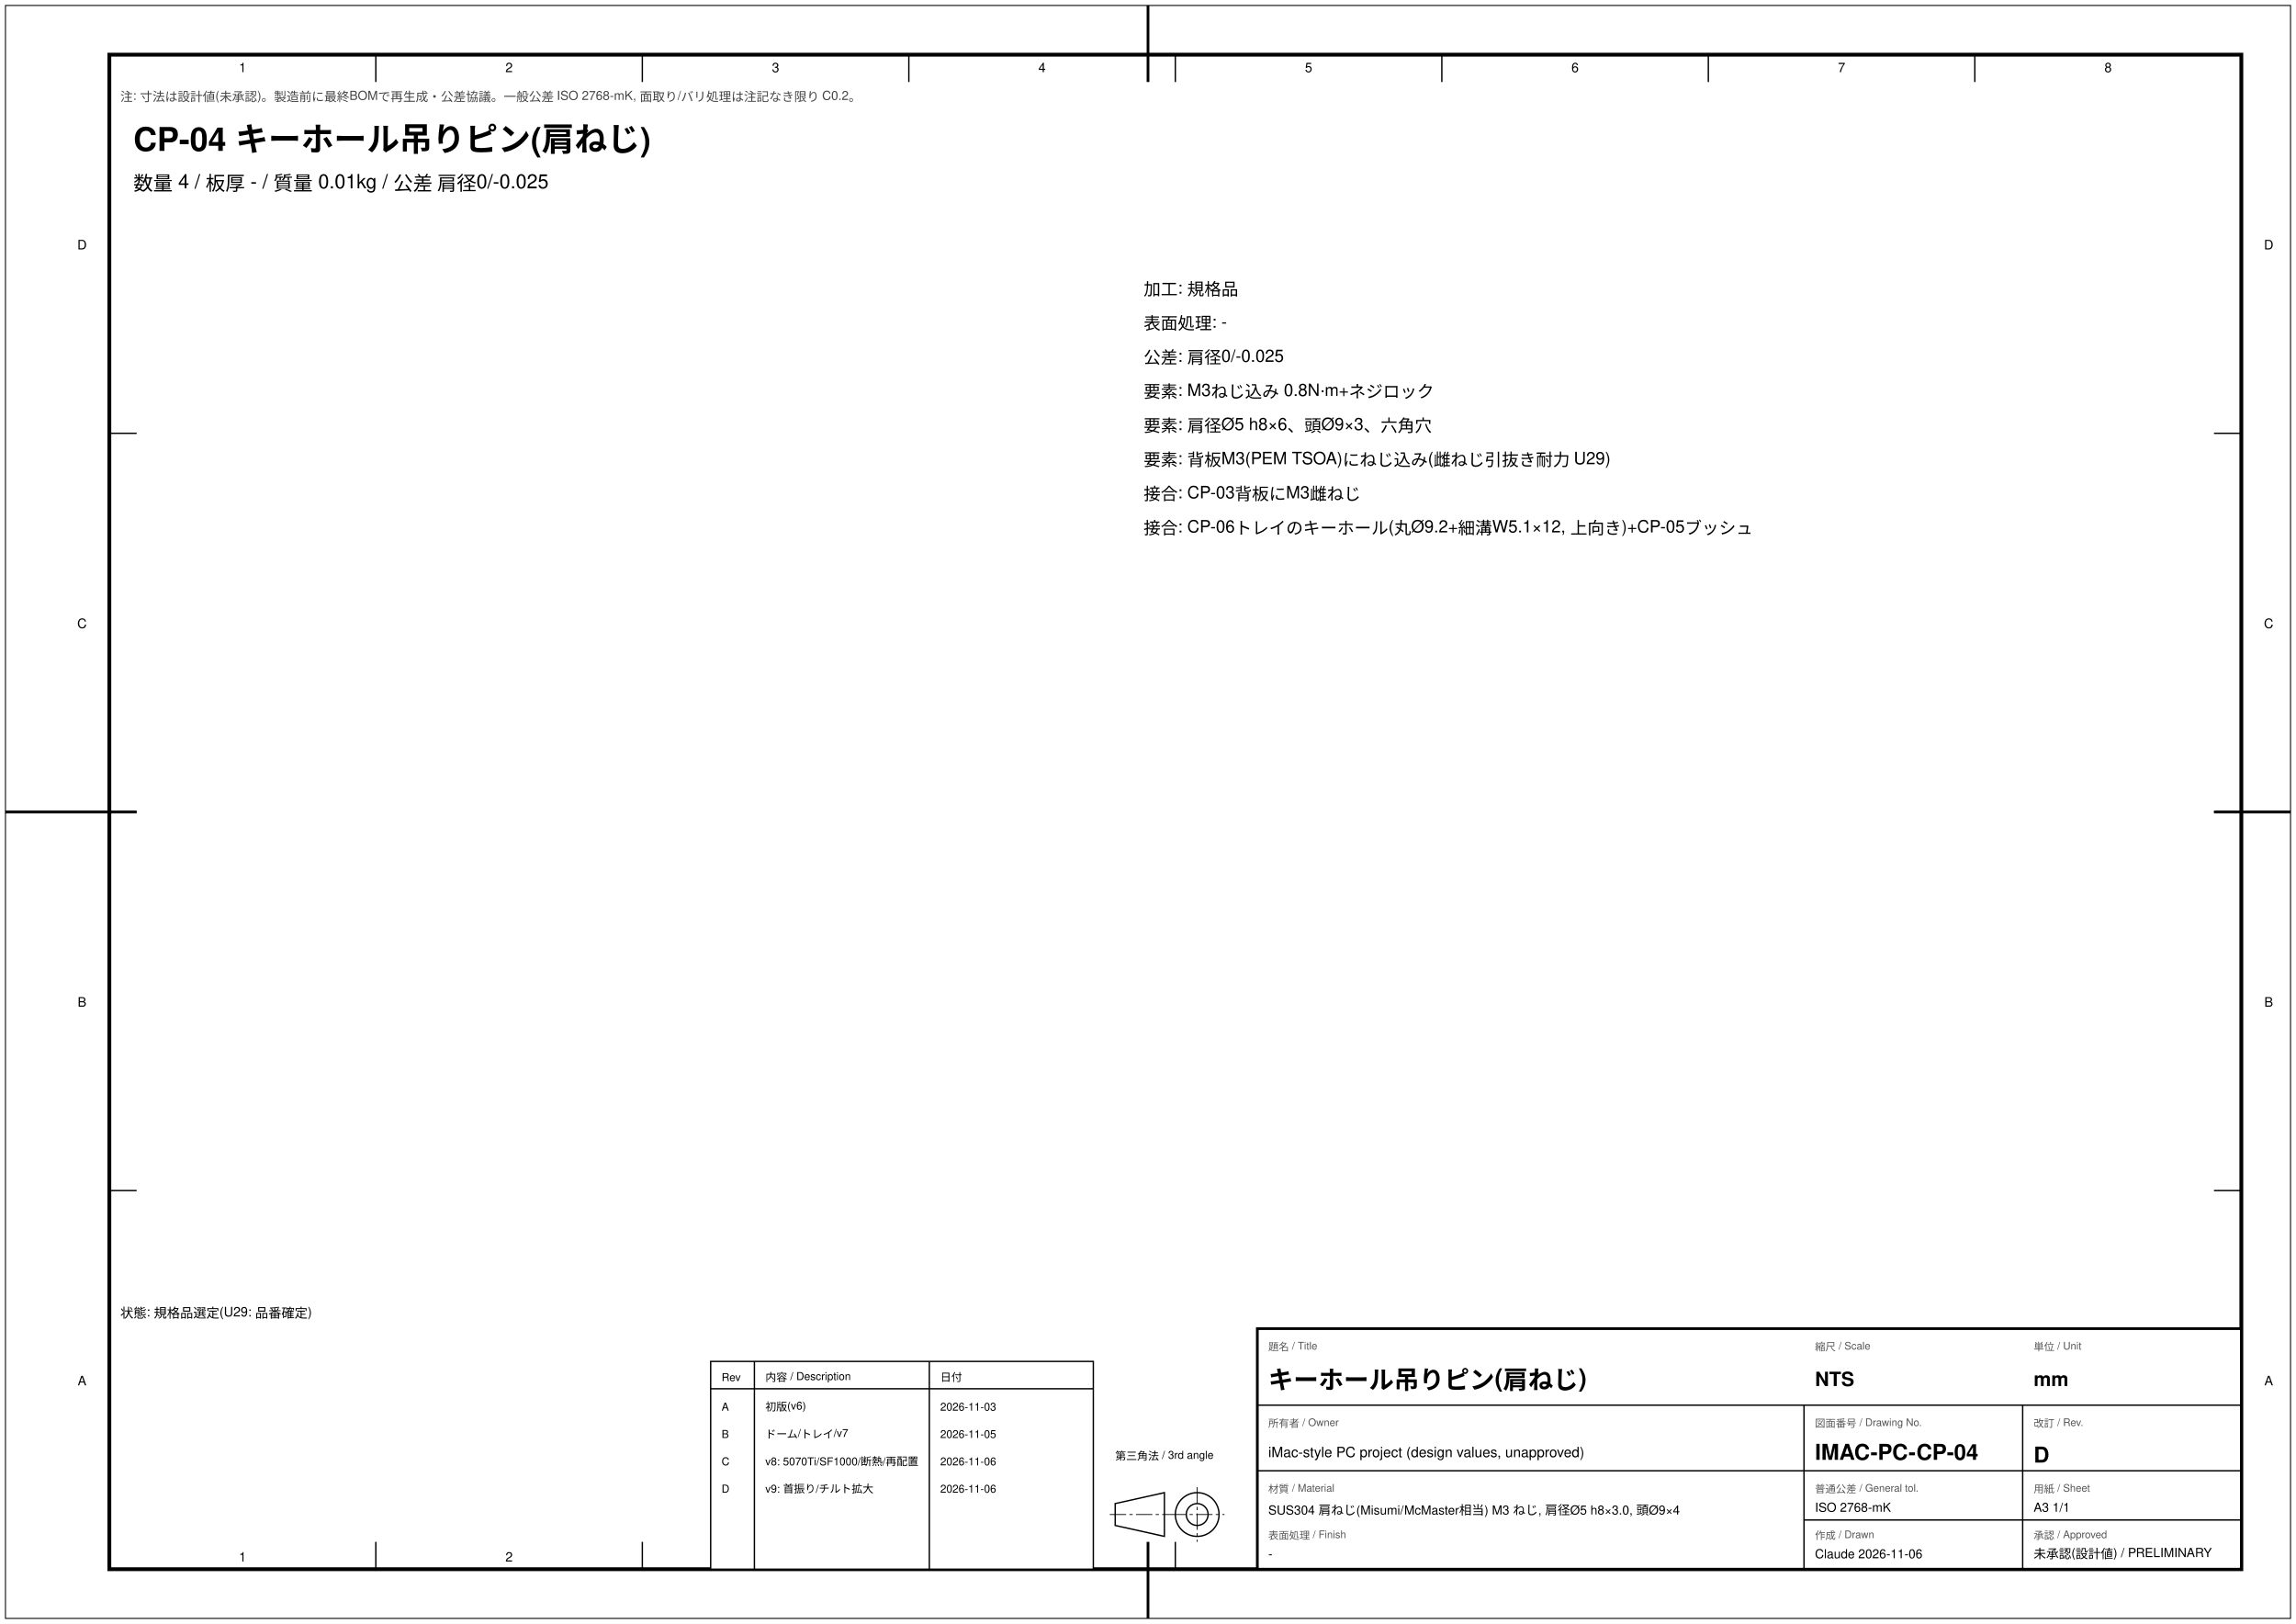
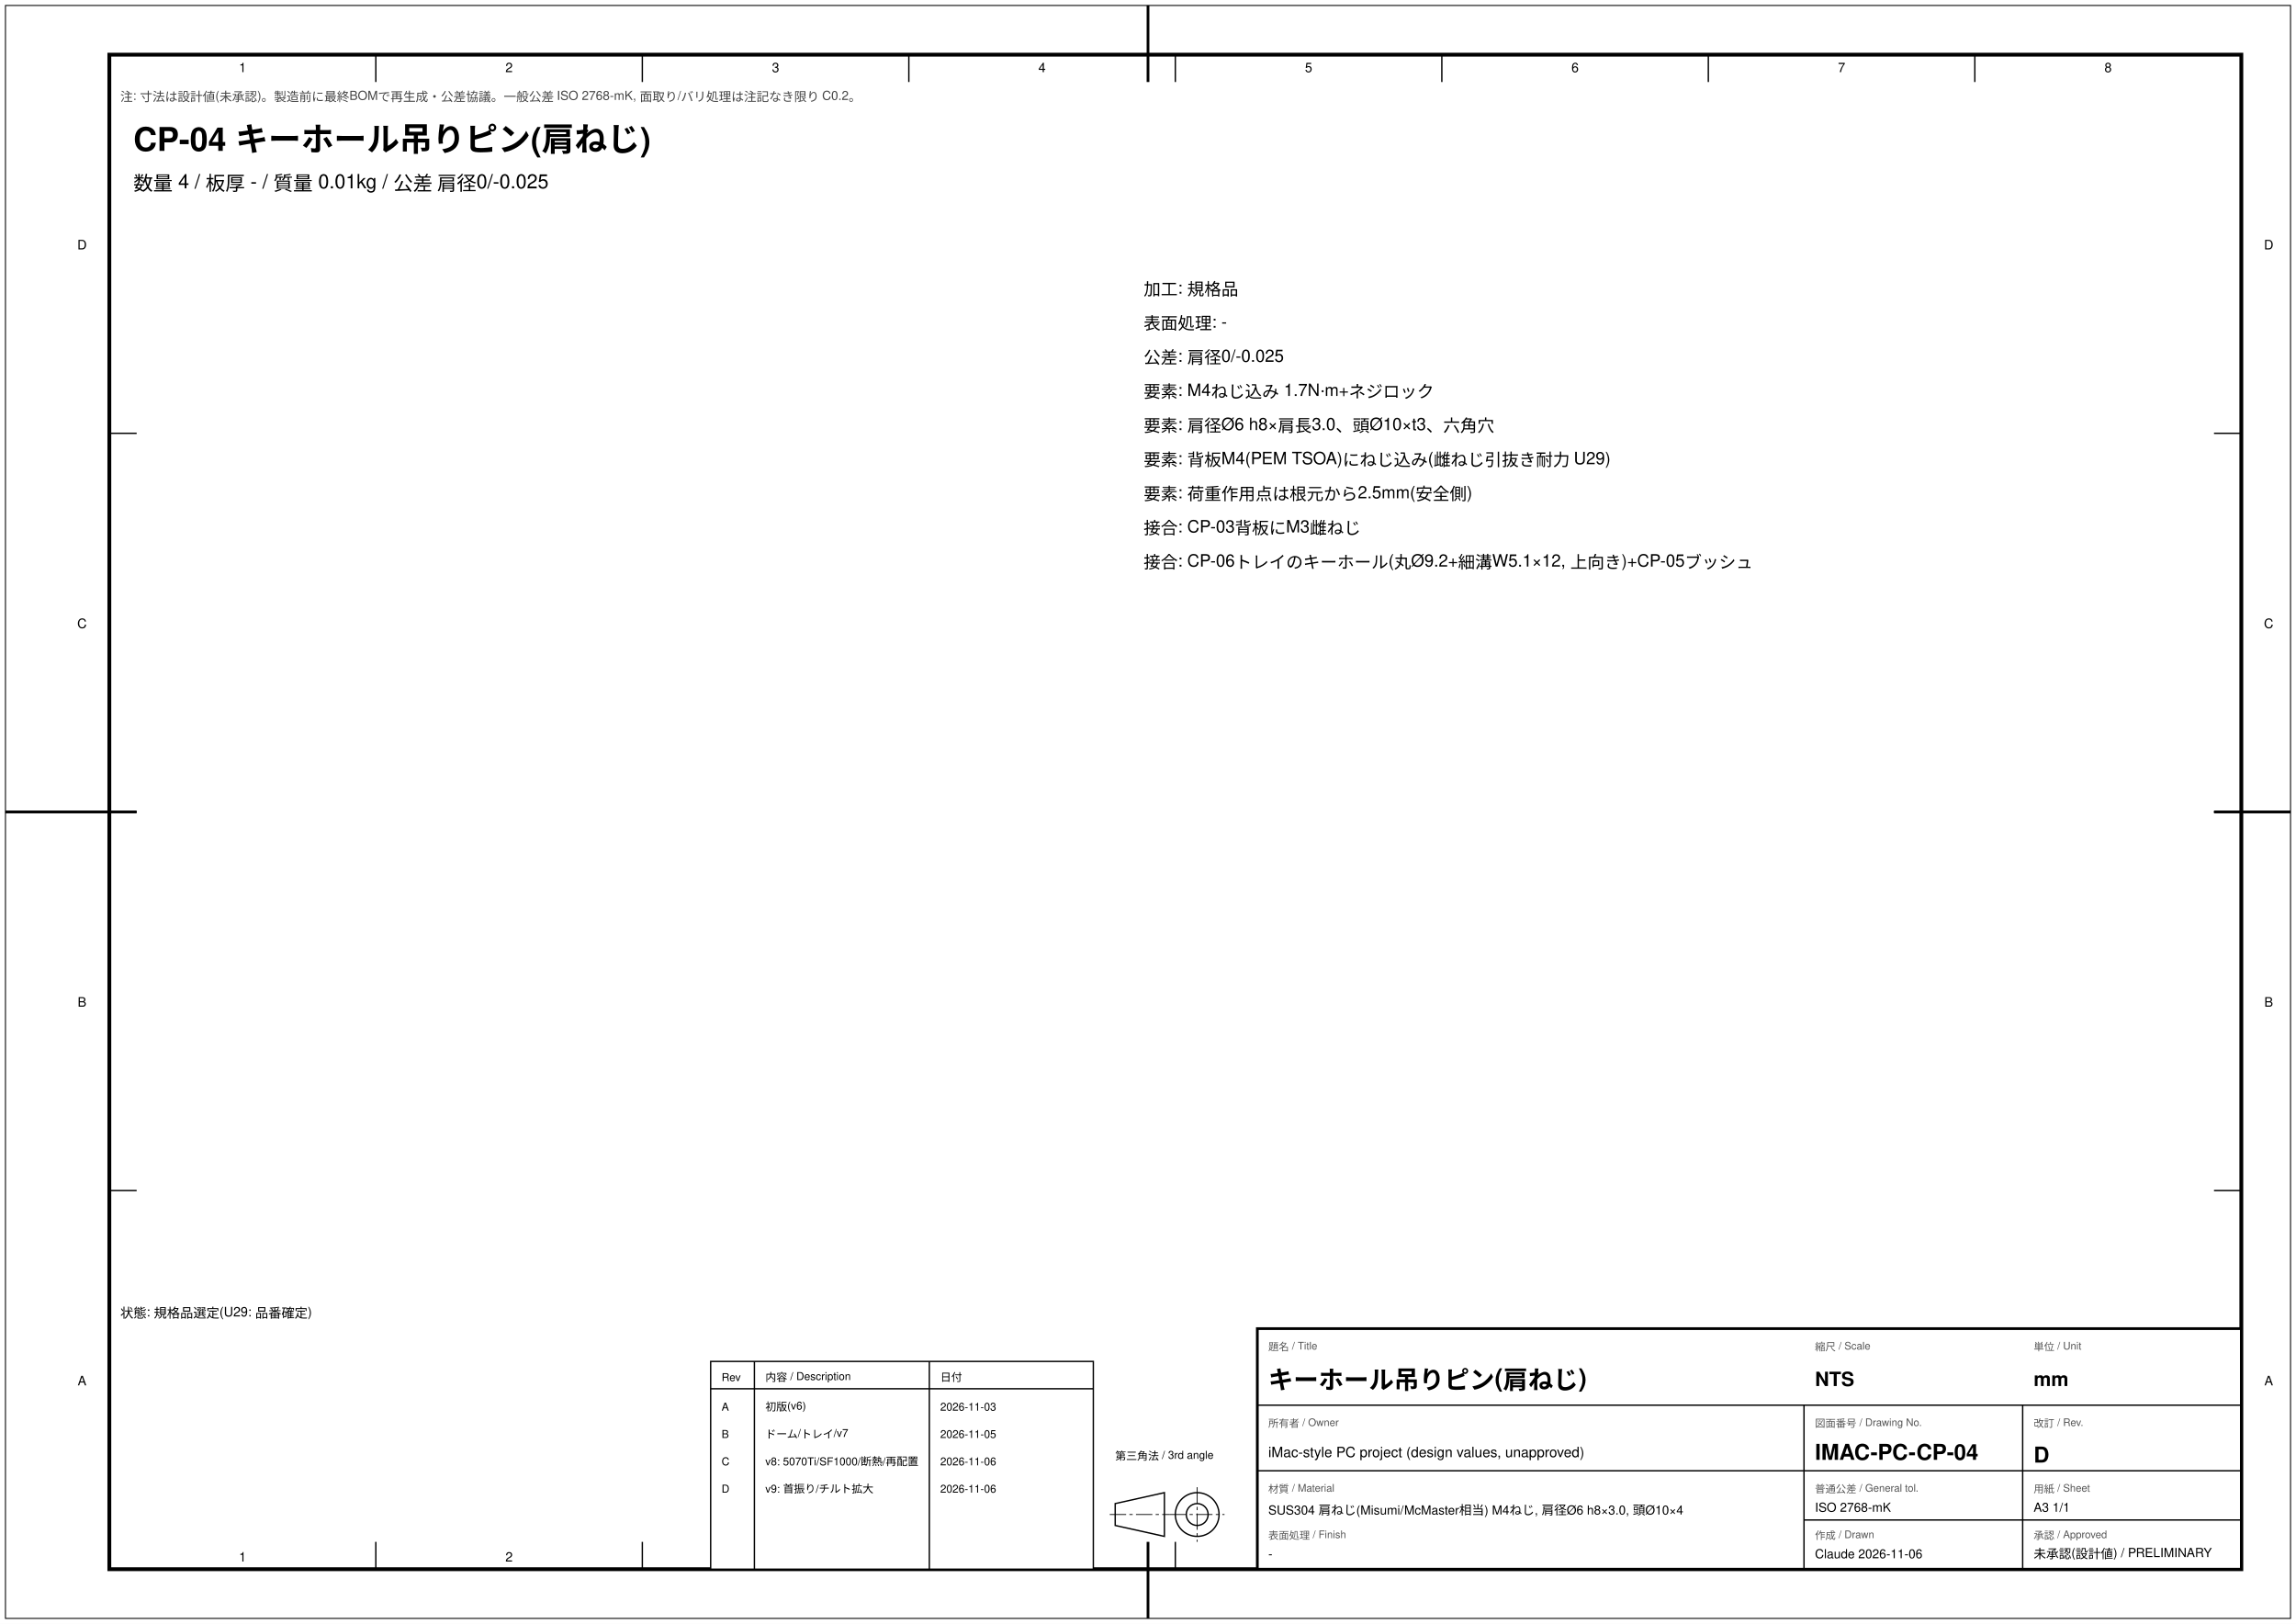
<svg xmlns="http://www.w3.org/2000/svg" viewBox="0 0 420 297" font-family="Helvetica,Arial,sans-serif">
  <defs>
    <marker id="a" markerWidth="5" markerHeight="5" refX="2.5" refY="2.5" orient="auto-start-reverse">
      <path d="M0,0 L5,2.5 L0,5 z" fill="#06c" />
    </marker>
  </defs>
  <rect width="100%" height="100%" fill="#fff" />
  <rect x="1" y="1" width="418" height="295" fill="none" stroke="#000" stroke-width=".18" />
  <rect x="20" y="10" width="390" height="277" fill="none" stroke="#000" stroke-width=".7" />
  <line x1="68.75" y1="10" x2="68.75" y2="15" stroke="#000" stroke-width="0.25" />
  <line x1="68.75" y1="287" x2="68.75" y2="282" stroke="#000" stroke-width="0.25" />
  <text x="44.38" y="13.20" font-size="2.4" text-anchor="middle" font-weight="normal" fill="#000">1</text>
  <text x="44.38" y="285.60" font-size="2.4" text-anchor="middle" font-weight="normal" fill="#000">1</text>
  <line x1="117.5" y1="10" x2="117.5" y2="15" stroke="#000" stroke-width="0.25" />
  <line x1="117.5" y1="287" x2="117.5" y2="282" stroke="#000" stroke-width="0.25" />
  <text x="93.12" y="13.20" font-size="2.4" text-anchor="middle" font-weight="normal" fill="#000">2</text>
  <text x="93.12" y="285.60" font-size="2.4" text-anchor="middle" font-weight="normal" fill="#000">2</text>
  <line x1="166.25" y1="10" x2="166.25" y2="15" stroke="#000" stroke-width="0.25" />
  <line x1="166.25" y1="287" x2="166.25" y2="282" stroke="#000" stroke-width="0.25" />
  <text x="141.88" y="13.20" font-size="2.4" text-anchor="middle" font-weight="normal" fill="#000">3</text>
  <text x="141.88" y="285.60" font-size="2.4" text-anchor="middle" font-weight="normal" fill="#000">3</text>
  <line x1="215.0" y1="10" x2="215.0" y2="15" stroke="#000" stroke-width="0.25" />
  <line x1="215.0" y1="287" x2="215.0" y2="282" stroke="#000" stroke-width="0.25" />
  <text x="190.62" y="13.20" font-size="2.4" text-anchor="middle" font-weight="normal" fill="#000">4</text>
  <text x="190.62" y="285.60" font-size="2.4" text-anchor="middle" font-weight="normal" fill="#000">4</text>
  <line x1="263.75" y1="10" x2="263.75" y2="15" stroke="#000" stroke-width="0.25" />
  <line x1="263.75" y1="287" x2="263.75" y2="282" stroke="#000" stroke-width="0.25" />
  <text x="239.38" y="13.20" font-size="2.4" text-anchor="middle" font-weight="normal" fill="#000">5</text>
  <text x="239.38" y="285.60" font-size="2.4" text-anchor="middle" font-weight="normal" fill="#000">5</text>
  <line x1="312.5" y1="10" x2="312.5" y2="15" stroke="#000" stroke-width="0.25" />
  <line x1="312.5" y1="287" x2="312.5" y2="282" stroke="#000" stroke-width="0.25" />
  <text x="288.12" y="13.20" font-size="2.4" text-anchor="middle" font-weight="normal" fill="#000">6</text>
  <text x="288.12" y="285.60" font-size="2.4" text-anchor="middle" font-weight="normal" fill="#000">6</text>
  <line x1="361.25" y1="10" x2="361.25" y2="15" stroke="#000" stroke-width="0.25" />
  <line x1="361.25" y1="287" x2="361.25" y2="282" stroke="#000" stroke-width="0.25" />
  <text x="336.88" y="13.20" font-size="2.4" text-anchor="middle" font-weight="normal" fill="#000">7</text>
  <text x="336.88" y="285.60" font-size="2.4" text-anchor="middle" font-weight="normal" fill="#000">7</text>
  <text x="385.62" y="13.20" font-size="2.4" text-anchor="middle" font-weight="normal" fill="#000">8</text>
  <text x="385.62" y="285.60" font-size="2.4" text-anchor="middle" font-weight="normal" fill="#000">8</text>
  <line x1="20" y1="79.25" x2="25" y2="79.25" stroke="#000" stroke-width="0.25" />
  <line x1="410" y1="79.25" x2="405" y2="79.25" stroke="#000" stroke-width="0.25" />
  <line x1="20" y1="148.5" x2="25" y2="148.5" stroke="#000" stroke-width="0.25" />
  <line x1="410" y1="148.5" x2="405" y2="148.5" stroke="#000" stroke-width="0.25" />
  <line x1="20" y1="217.75" x2="25" y2="217.75" stroke="#000" stroke-width="0.25" />
  <line x1="410" y1="217.75" x2="405" y2="217.75" stroke="#000" stroke-width="0.25" />
  <text x="15.00" y="45.62" font-size="2.4" text-anchor="middle" font-weight="normal" fill="#000">D</text>
  <text x="415.00" y="45.62" font-size="2.4" text-anchor="middle" font-weight="normal" fill="#000">D</text>
  <text x="15.00" y="114.88" font-size="2.4" text-anchor="middle" font-weight="normal" fill="#000">C</text>
  <text x="415.00" y="114.88" font-size="2.4" text-anchor="middle" font-weight="normal" fill="#000">C</text>
  <text x="15.00" y="184.12" font-size="2.4" text-anchor="middle" font-weight="normal" fill="#000">B</text>
  <text x="415.00" y="184.12" font-size="2.4" text-anchor="middle" font-weight="normal" fill="#000">B</text>
  <text x="15.00" y="253.38" font-size="2.4" text-anchor="middle" font-weight="normal" fill="#000">A</text>
  <text x="415.00" y="253.38" font-size="2.4" text-anchor="middle" font-weight="normal" fill="#000">A</text>
  <line x1="1" y1="148.5" x2="25" y2="148.5" stroke="#000" stroke-width="0.5" />
  <line x1="405" y1="148.5" x2="419" y2="148.5" stroke="#000" stroke-width="0.5" />
  <line x1="210.0" y1="1" x2="210.0" y2="15" stroke="#000" stroke-width="0.5" />
  <line x1="210.0" y1="282" x2="210.0" y2="296" stroke="#000" stroke-width="0.5" />
  <rect x="230" y="243" width="180" height="44" fill="#fff" stroke="#000" stroke-width=".5" />
  <line x1="230" y1="257" x2="410" y2="257" stroke="#000" stroke-width="0.25" />
  <line x1="230" y1="269" x2="410" y2="269" stroke="#000" stroke-width="0.25" />
  <line x1="330" y1="257" x2="330" y2="287" stroke="#000" stroke-width="0.25" />
  <line x1="370" y1="257" x2="370" y2="287" stroke="#000" stroke-width="0.25" />
  <line x1="330" y1="278" x2="410" y2="278" stroke="#000" stroke-width="0.25" />
  <text x="232.00" y="247.00" font-size="1.9" text-anchor="start" font-weight="normal" fill="#555">題名 / Title</text>
  <text x="232.00" y="254.00" font-size="4.6" text-anchor="start" font-weight="bold" fill="#000">キーホール吊りピン(肩ねじ)</text>
  <text x="232.00" y="261.00" font-size="1.9" text-anchor="start" font-weight="normal" fill="#555">所有者 / Owner</text>
  <text x="232.00" y="266.50" font-size="2.6" text-anchor="start" font-weight="normal" fill="#000">iMac-style PC project (design values, unapproved)</text>
  <text x="232.00" y="273.00" font-size="1.9" text-anchor="start" font-weight="normal" fill="#555">材質 / Material</text>
-   <text x="232.00" y="277.00" font-size="2.3" text-anchor="start" font-weight="normal" fill="#000">SUS304 肩ねじ(Misumi/McMaster相当) M3 ねじ, 肩径Ø5 h8×3.0, 頭Ø9×4</text>
+   <text x="232.00" y="277.00" font-size="2.3" text-anchor="start" font-weight="normal" fill="#000">SUS304 肩ねじ(Misumi/McMaster相当) M4ねじ, 肩径Ø6 h8×3.0, 頭Ø10×4</text>
  <text x="232.00" y="281.50" font-size="1.9" text-anchor="start" font-weight="normal" fill="#555">表面処理 / Finish</text>
  <text x="232.00" y="285.00" font-size="2.3" text-anchor="start" font-weight="normal" fill="#000">-</text>
  <text x="332.00" y="261.00" font-size="1.9" text-anchor="start" font-weight="normal" fill="#555">図面番号 / Drawing No.</text>
  <text x="332.00" y="267.00" font-size="4.0" text-anchor="start" font-weight="bold" fill="#000">IMAC-PC-CP-04</text>
  <text x="332.00" y="273.00" font-size="1.9" text-anchor="start" font-weight="normal" fill="#555">普通公差 / General tol.</text>
  <text x="332.00" y="276.50" font-size="2.3" text-anchor="start" font-weight="normal" fill="#000">ISO 2768-mK</text>
  <text x="372.00" y="261.00" font-size="1.9" text-anchor="start" font-weight="normal" fill="#555">改訂 / Rev.</text>
  <text x="372.00" y="267.50" font-size="4.0" text-anchor="start" font-weight="bold" fill="#000">D</text>
  <text x="372.00" y="273.00" font-size="1.9" text-anchor="start" font-weight="normal" fill="#555">用紙 / Sheet</text>
  <text x="372.00" y="276.50" font-size="2.3" text-anchor="start" font-weight="normal" fill="#000">A3  1/1</text>
  <text x="332.00" y="247.00" font-size="1.9" text-anchor="start" font-weight="normal" fill="#555">縮尺 / Scale</text>
  <text x="332.00" y="253.50" font-size="3.6" text-anchor="start" font-weight="bold" fill="#000">NTS</text>
  <text x="372.00" y="247.00" font-size="1.9" text-anchor="start" font-weight="normal" fill="#555">単位 / Unit</text>
  <text x="372.00" y="253.50" font-size="3.6" text-anchor="start" font-weight="bold" fill="#000">mm</text>
  <text x="332.00" y="281.50" font-size="1.9" text-anchor="start" font-weight="normal" fill="#555">作成 / Drawn</text>
  <text x="332.00" y="285.00" font-size="2.3" text-anchor="start" font-weight="normal" fill="#000">Claude 2026-11-06</text>
  <text x="372.00" y="281.50" font-size="1.9" text-anchor="start" font-weight="normal" fill="#555">承認 / Approved</text>
  <text x="372.00" y="285.00" font-size="2.3" text-anchor="start" font-weight="normal" fill="#000">未承認(設計値) / PRELIMINARY</text>
  <g transform="translate(204,273)" stroke="#000" stroke-width=".25" fill="none">
    <path d="M0,2 L9,0 L9,8 L0,6 Z" />
    <line x1="-1" y1="4" x2="10" y2="4" stroke="#000" stroke-width="0.15" stroke-dasharray="3,0.6,0.6,0.6" />
    <circle cx="15" cy="4" r="4" />
    <circle cx="15" cy="4" r="2" />
    <line x1="10" y1="4" x2="20" y2="4" stroke="#000" stroke-width="0.15" stroke-dasharray="3,0.6,0.6,0.6" />
    <line x1="15" y1="-1" x2="15" y2="9" stroke="#000" stroke-width="0.15" stroke-dasharray="3,0.6,0.6,0.6" />
  </g>
  <text x="204.00" y="267.00" font-size="2.0" text-anchor="start" font-weight="normal" fill="#000">第三角法 / 3rd angle</text>
  <rect x="130" y="249" width="70" height="38" fill="#fff" stroke="#000" stroke-width=".25" />
  <line x1="130" y1="254" x2="200" y2="254" stroke="#000" stroke-width="0.25" />
  <line x1="138" y1="249" x2="138" y2="287" stroke="#000" stroke-width="0.25" />
  <line x1="170" y1="249" x2="170" y2="287" stroke="#000" stroke-width="0.25" />
  <text x="132.00" y="252.60" font-size="2.0" text-anchor="start" font-weight="normal" fill="#000">Rev</text>
  <text x="140.00" y="252.60" font-size="2.0" text-anchor="start" font-weight="normal" fill="#000">内容 / Description</text>
  <text x="172.00" y="252.60" font-size="2.0" text-anchor="start" font-weight="normal" fill="#000">日付</text>
  <text x="132.00" y="258.00" font-size="2.0" text-anchor="start" font-weight="normal" fill="#000">A</text>
  <text x="140.00" y="258.00" font-size="2.0" text-anchor="start" font-weight="normal" fill="#000">初版(v6)</text>
  <text x="172.00" y="258.00" font-size="2.0" text-anchor="start" font-weight="normal" fill="#000">2026-11-03</text>
  <text x="132.00" y="263.00" font-size="2.0" text-anchor="start" font-weight="normal" fill="#000">B</text>
  <text x="140.00" y="263.00" font-size="2.0" text-anchor="start" font-weight="normal" fill="#000">ドーム/トレイ/v7</text>
  <text x="172.00" y="263.00" font-size="2.0" text-anchor="start" font-weight="normal" fill="#000">2026-11-05</text>
  <text x="132.00" y="268.00" font-size="2.0" text-anchor="start" font-weight="normal" fill="#000">C</text>
  <text x="140.00" y="268.00" font-size="2.0" text-anchor="start" font-weight="normal" fill="#000">v8: 5070Ti/SF1000/断熱/再配置</text>
  <text x="172.00" y="268.00" font-size="2.0" text-anchor="start" font-weight="normal" fill="#000">2026-11-06</text>
  <text x="132.00" y="273.00" font-size="2.0" text-anchor="start" font-weight="normal" fill="#000">D</text>
  <text x="140.00" y="273.00" font-size="2.0" text-anchor="start" font-weight="normal" fill="#000">v9: 首振り/チルト拡大</text>
  <text x="172.00" y="273.00" font-size="2.0" text-anchor="start" font-weight="normal" fill="#000">2026-11-06</text>
  <text x="22.00" y="241.00" font-size="2.4" text-anchor="start" font-weight="normal" fill="#000">状態: 規格品選定(U29: 品番確定)</text>
  <text x="22.00" y="18.50" font-size="2.3" text-anchor="start" font-weight="normal" fill="#444">注: 寸法は設計値(未承認)。製造前に最終BOMで再生成・公差協議。一般公差 ISO 2768-mK, 面取り/バリ処理は注記なき限り C0.2。</text>
  <g transform="translate(22,18) scale(1.2)">
    <text x="2" y="8" font-size="5" font-weight="bold">CP-04 キーホール吊りピン(肩ねじ)</text>
    <text x="2" y="14" font-size="3">数量 4 / 板厚 - / 質量 0.01kg / 公差 肩径0/-0.025</text>
    <text x="156" y="30" font-size="2.6">加工: 規格品</text>
    <text x="156" y="35.2" font-size="2.6">表面処理: -</text>
    <text x="156" y="40.4" font-size="2.6">公差: 肩径0/-0.025</text>
-     <text x="156" y="45.6" font-size="2.6">要素: M3ねじ込み 0.8N·m+ネジロック</text>
-     <text x="156" y="50.8" font-size="2.6">要素: 肩径Ø5 h8×6、頭Ø9×3、六角穴</text>
-     <text x="156" y="56" font-size="2.6">要素: 背板M3(PEM TSOA)にねじ込み(雌ねじ引抜き耐力 U29)</text>
-     <text x="156" y="61.2" font-size="2.6">接合: CP-03背板にM3雌ねじ</text>
-     <text x="156" y="66.4" font-size="2.6">接合: CP-06トレイのキーホール(丸Ø9.2+細溝W5.1×12, 上向き)+CP-05ブッシュ</text>
+     <text x="156" y="45.6" font-size="2.6">要素: M4ねじ込み 1.7N·m+ネジロック</text>
+     <text x="156" y="50.8" font-size="2.6">要素: 肩径Ø6 h8×肩長3.0、頭Ø10×t3、六角穴</text>
+     <text x="156" y="56" font-size="2.6">要素: 背板M4(PEM TSOA)にねじ込み(雌ねじ引抜き耐力 U29)</text>
+     <text x="156" y="61.2" font-size="2.6">要素: 荷重作用点は根元から2.5mm(安全側)</text>
+     <text x="156" y="66.4" font-size="2.6">接合: CP-03背板にM3雌ねじ</text>
+     <text x="156" y="71.6" font-size="2.6">接合: CP-06トレイのキーホール(丸Ø9.2+細溝W5.1×12, 上向き)+CP-05ブッシュ</text>
  </g>
</svg>
